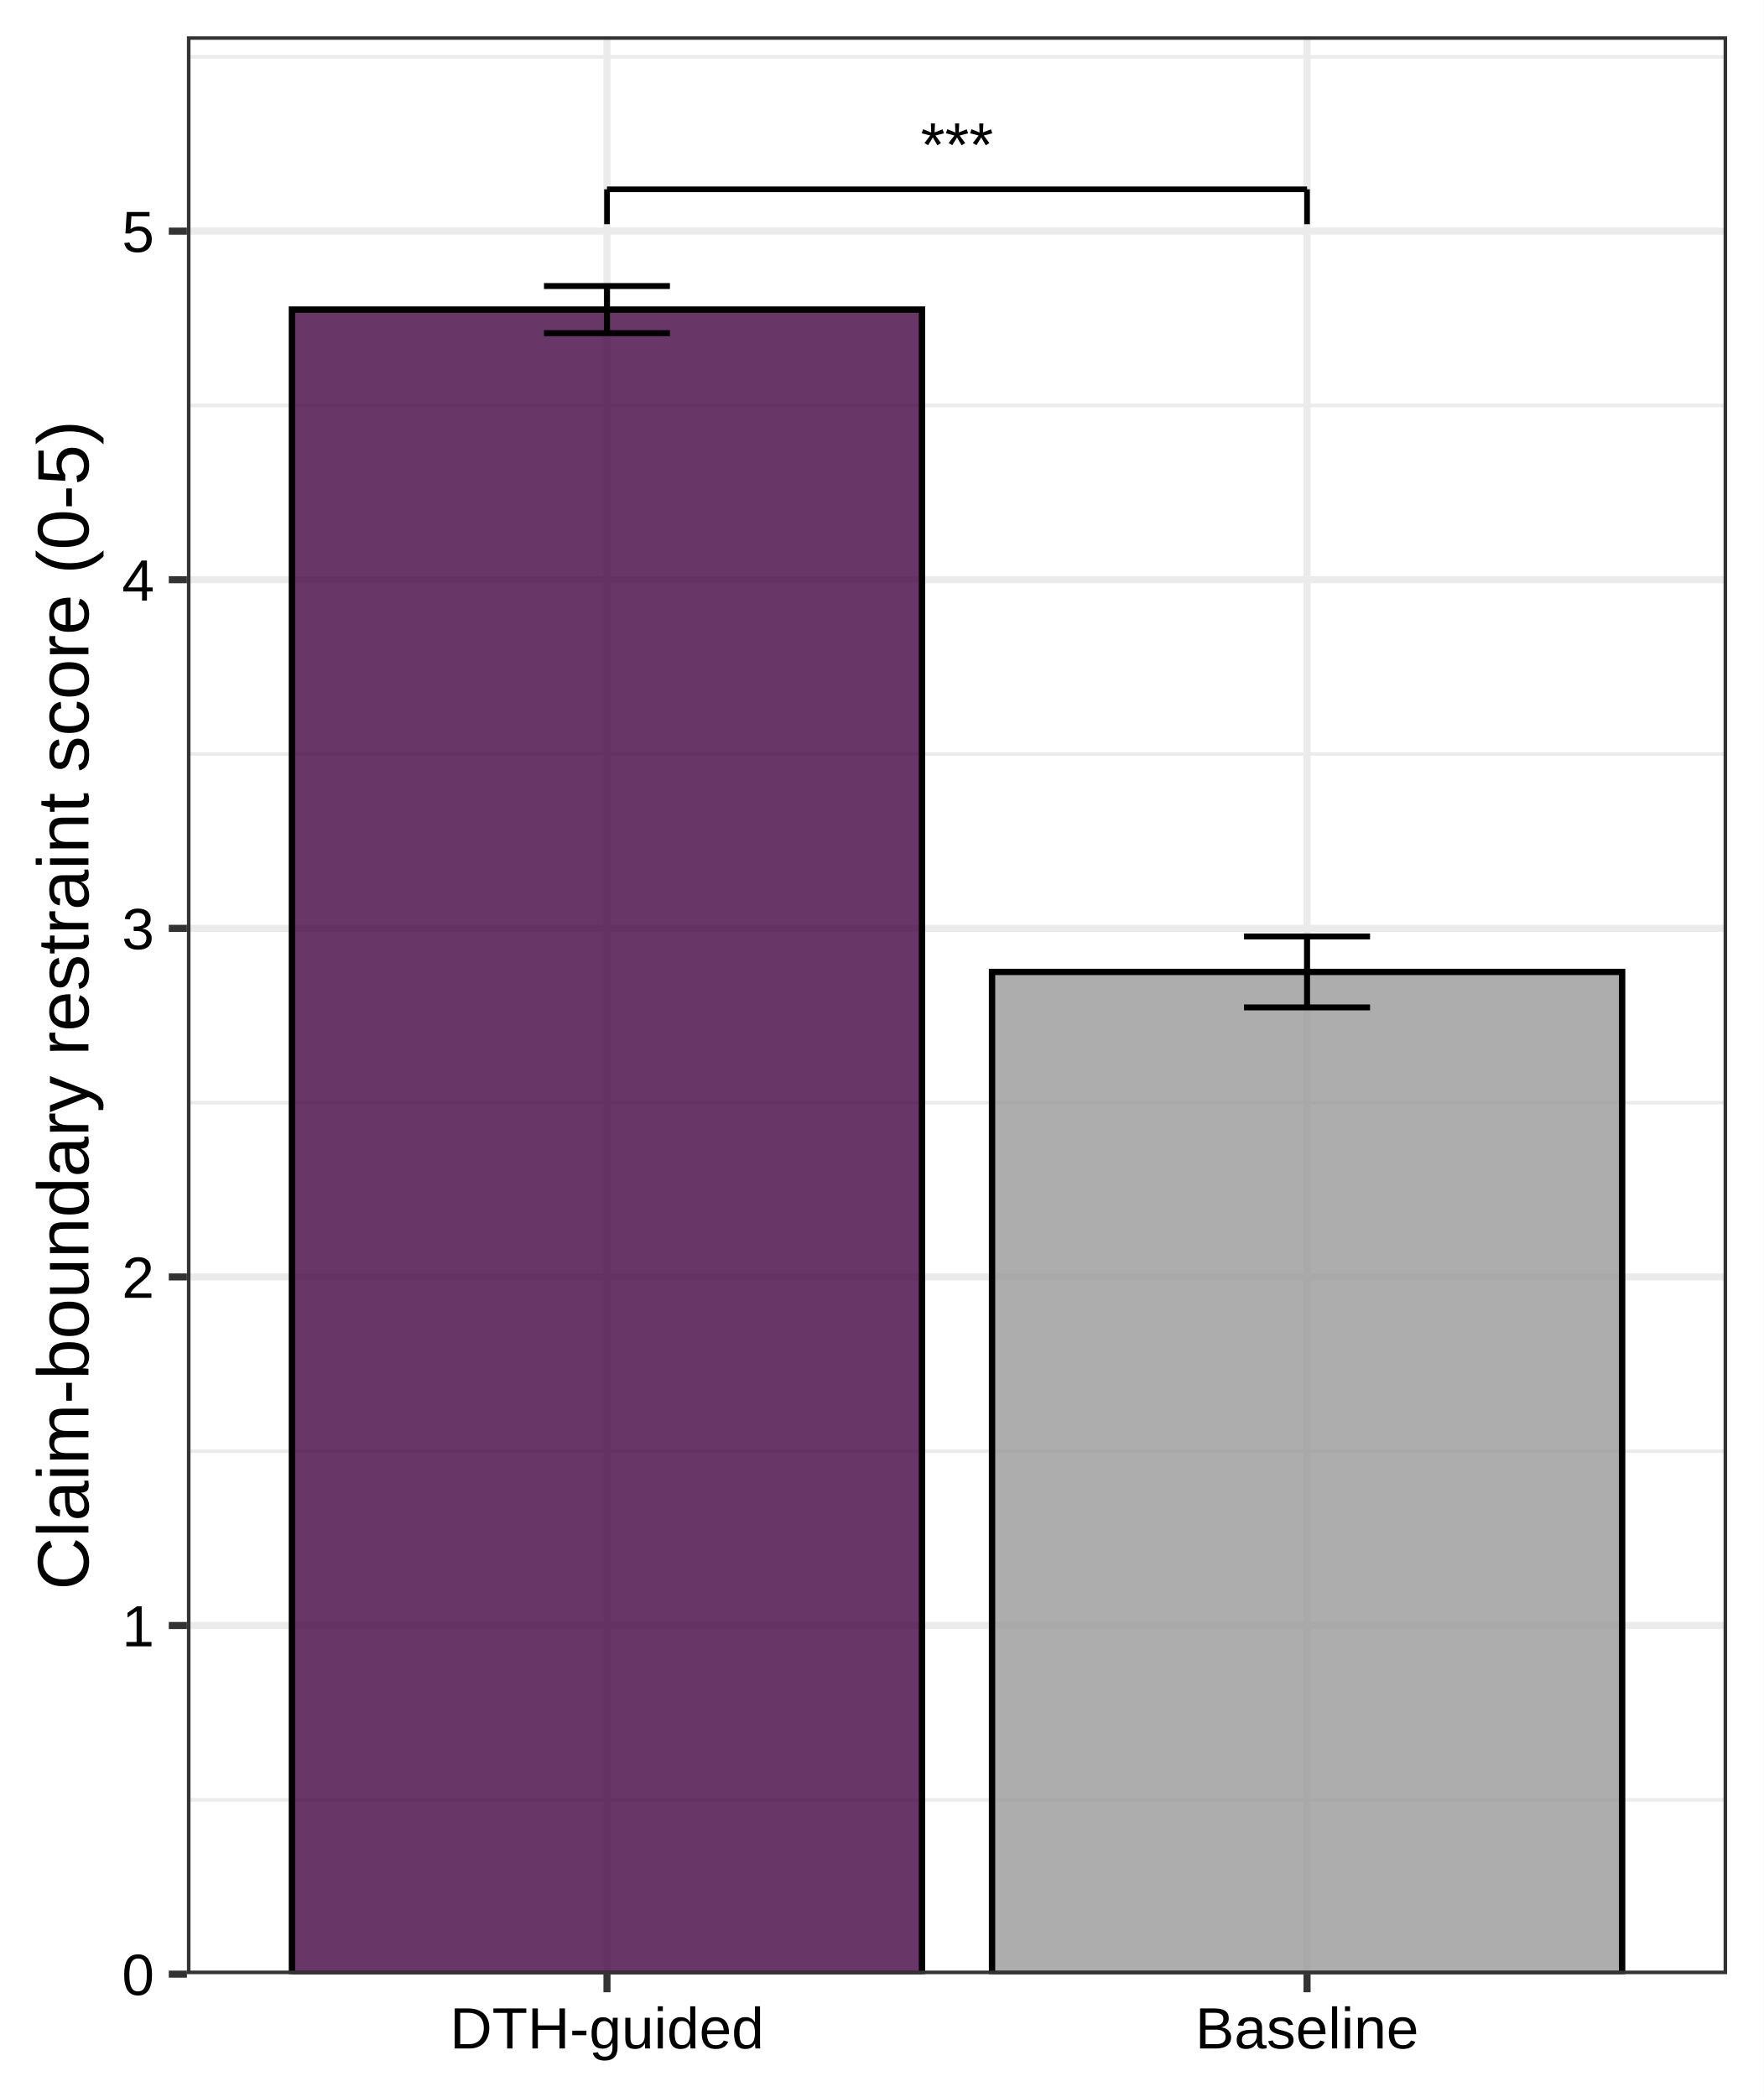
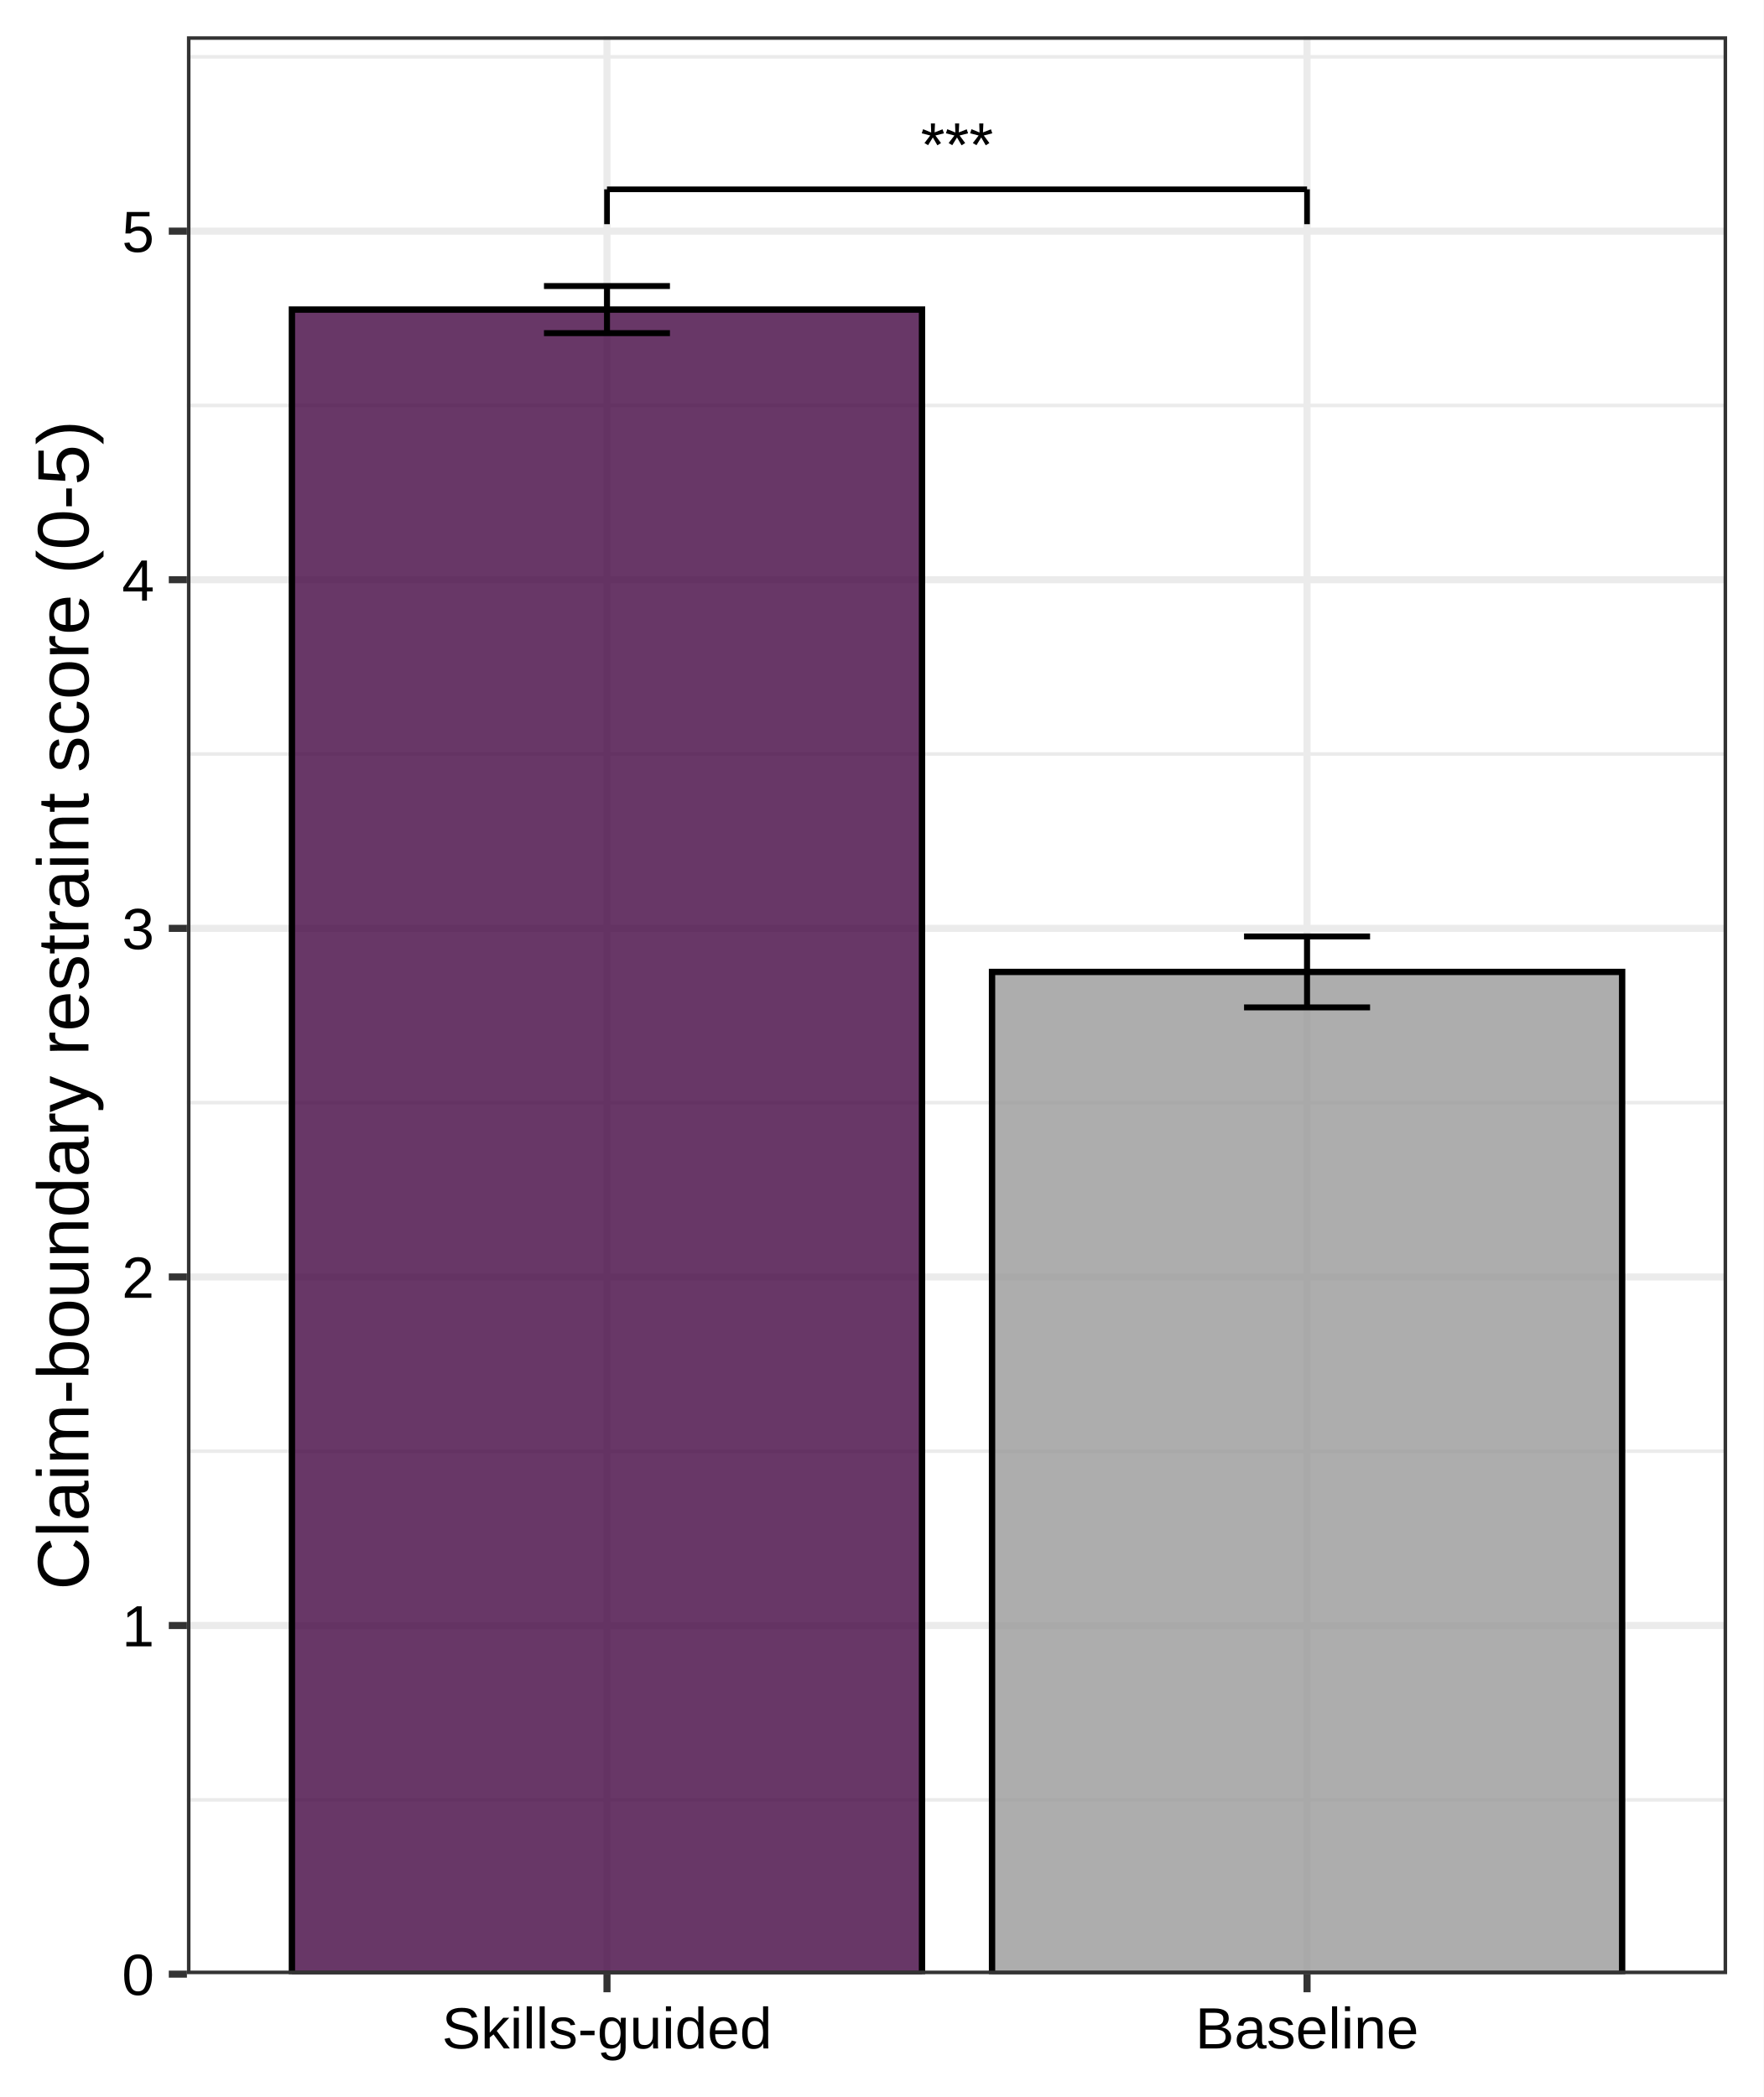
<svg xmlns="http://www.w3.org/2000/svg" width="266.40pt" height="316.80pt" viewBox="0 0 266.40 316.80">
  <g class="svglite">
    <defs>
      <style type="text/css">
    .svglite line, .svglite polyline, .svglite polygon, .svglite path, .svglite rect, .svglite circle {
      fill: none;
      stroke: #000000;
      stroke-linecap: round;
      stroke-linejoin: round;
      stroke-miterlimit: 10.00;
    }
    .svglite text {
      white-space: pre;
    }
    .svglite g.glyphgroup path {
      fill: inherit;
      stroke: none;
    }
  </style>
    </defs>
    <rect width="100%" height="100%" style="stroke: none; fill: #FFFFFF;" />
    <defs>
      <clipPath id="cpMC4wMHwyNjYuNDB8MC4wMHwzMTYuODA=">
        <rect x="0.00" y="0.00" width="266.40" height="316.80" />
      </clipPath>
    </defs>
    <g clip-path="url(#cpMC4wMHwyNjYuNDB8MC4wMHwzMTYuODA=)">
      <rect x="0" y="-0" width="266.40" height="316.80" style="stroke-width: 1.07; stroke: #FFFFFF; fill: #FFFFFF;" />
    </g>
    <defs>
      <clipPath id="cpMjguMjR8MjYwLjkyfDUuNDh8Mjk4LjI0">
        <rect x="28.24" y="5.48" width="232.68" height="292.76" />
      </clipPath>
    </defs>
    <g clip-path="url(#cpMjguMjR8MjYwLjkyfDUuNDh8Mjk4LjI0)">
      <rect x="28.24" y="5.48" width="232.68" height="292.76" style="stroke-width: 1.07; stroke: none; fill: #FFFFFF;" />
      <polyline points="28.24,271.91 260.92,271.91 " style="stroke-width: 0.53; stroke: #EBEBEB; stroke-linecap: butt;" />
      <polyline points="28.24,219.24 260.92,219.24 " style="stroke-width: 0.53; stroke: #EBEBEB; stroke-linecap: butt;" />
      <polyline points="28.24,166.58 260.92,166.58 " style="stroke-width: 0.53; stroke: #EBEBEB; stroke-linecap: butt;" />
      <polyline points="28.24,113.91 260.92,113.91 " style="stroke-width: 0.53; stroke: #EBEBEB; stroke-linecap: butt;" />
      <polyline points="28.24,61.25 260.92,61.25 " style="stroke-width: 0.53; stroke: #EBEBEB; stroke-linecap: butt;" />
      <polyline points="28.24,8.59 260.92,8.59 " style="stroke-width: 0.53; stroke: #EBEBEB; stroke-linecap: butt;" />
      <polyline points="28.24,298.24 260.92,298.24 " style="stroke-width: 1.07; stroke: #EBEBEB; stroke-linecap: butt;" />
      <polyline points="28.24,245.57 260.92,245.57 " style="stroke-width: 1.07; stroke: #EBEBEB; stroke-linecap: butt;" />
      <polyline points="28.24,192.91 260.92,192.91 " style="stroke-width: 1.07; stroke: #EBEBEB; stroke-linecap: butt;" />
      <polyline points="28.24,140.25 260.92,140.25 " style="stroke-width: 1.07; stroke: #EBEBEB; stroke-linecap: butt;" />
      <polyline points="28.24,87.58 260.92,87.58 " style="stroke-width: 1.07; stroke: #EBEBEB; stroke-linecap: butt;" />
      <polyline points="28.24,34.92 260.92,34.92 " style="stroke-width: 1.07; stroke: #EBEBEB; stroke-linecap: butt;" />
      <polyline points="91.70,298.24 91.70,5.48 " style="stroke-width: 1.07; stroke: #EBEBEB; stroke-linecap: butt;" />
      <polyline points="197.46,298.24 197.46,5.48 " style="stroke-width: 1.07; stroke: #EBEBEB; stroke-linecap: butt;" />
      <rect x="44.10" y="46.77" width="95.19" height="251.47" style="stroke-width: 0.96; stroke-linecap: butt; stroke-linejoin: miter; fill: #430541; fill-opacity: 0.80;" />
      <rect x="149.87" y="146.83" width="95.19" height="151.41" style="stroke-width: 0.96; stroke-linecap: butt; stroke-linejoin: miter; fill: #999999; fill-opacity: 0.80;" />
      <polyline points="82.18,43.21 101.21,43.21 " style="stroke-width: 0.90; stroke-linecap: butt;" />
      <polyline points="91.70,43.21 91.70,50.33 " style="stroke-width: 0.90; stroke-linecap: butt;" />
      <polyline points="82.18,50.33 101.21,50.33 " style="stroke-width: 0.90; stroke-linecap: butt;" />
      <polyline points="187.94,141.47 206.98,141.47 " style="stroke-width: 0.90; stroke-linecap: butt;" />
      <polyline points="197.46,141.47 197.46,152.19 " style="stroke-width: 0.90; stroke-linecap: butt;" />
      <polyline points="187.94,152.19 206.98,152.19 " style="stroke-width: 0.90; stroke-linecap: butt;" />
      <line x1="91.70" y1="28.60" x2="197.46" y2="28.60" style="stroke-width: 0.85; stroke-linecap: butt;" />
      <line x1="91.70" y1="33.87" x2="91.70" y2="28.60" style="stroke-width: 0.85; stroke-linecap: butt;" />
      <line x1="197.46" y1="33.87" x2="197.46" y2="28.60" style="stroke-width: 0.85; stroke-linecap: butt;" />
      <text x="144.58" y="25.11" text-anchor="middle" style="font-size: 9.39px; font-family: &quot;Arial&quot;;" textLength="10.92px" lengthAdjust="spacingAndGlyphs">***</text>
      <rect x="28.24" y="5.48" width="232.68" height="292.76" style="stroke-width: 1.07; stroke: #333333;" />
    </g>
    <g clip-path="url(#cpMC4wMHwyNjYuNDB8MC4wMHwzMTYuODA=)">
      <text x="23.31" y="301.39" text-anchor="end" style="font-size: 8.80px; font-family: &quot;Arial&quot;;" textLength="4.89px" lengthAdjust="spacingAndGlyphs">0</text>
      <text x="23.31" y="248.72" text-anchor="end" style="font-size: 8.80px; font-family: &quot;Arial&quot;;" textLength="4.89px" lengthAdjust="spacingAndGlyphs">1</text>
      <text x="23.31" y="196.06" text-anchor="end" style="font-size: 8.80px; font-family: &quot;Arial&quot;;" textLength="4.89px" lengthAdjust="spacingAndGlyphs">2</text>
      <text x="23.31" y="143.40" text-anchor="end" style="font-size: 8.80px; font-family: &quot;Arial&quot;;" textLength="4.89px" lengthAdjust="spacingAndGlyphs">3</text>
      <text x="23.31" y="90.73" text-anchor="end" style="font-size: 8.80px; font-family: &quot;Arial&quot;;" textLength="4.89px" lengthAdjust="spacingAndGlyphs">4</text>
      <text x="23.31" y="38.07" text-anchor="end" style="font-size: 8.80px; font-family: &quot;Arial&quot;;" textLength="4.89px" lengthAdjust="spacingAndGlyphs">5</text>
      <polyline points="25.50,298.24 28.24,298.24 " style="stroke-width: 1.07; stroke: #333333; stroke-linecap: butt;" />
      <polyline points="25.50,245.57 28.24,245.57 " style="stroke-width: 1.07; stroke: #333333; stroke-linecap: butt;" />
      <polyline points="25.50,192.91 28.24,192.91 " style="stroke-width: 1.07; stroke: #333333; stroke-linecap: butt;" />
      <polyline points="25.50,140.25 28.24,140.25 " style="stroke-width: 1.07; stroke: #333333; stroke-linecap: butt;" />
      <polyline points="25.50,87.58 28.24,87.58 " style="stroke-width: 1.07; stroke: #333333; stroke-linecap: butt;" />
      <polyline points="25.50,34.92 28.24,34.92 " style="stroke-width: 1.07; stroke: #333333; stroke-linecap: butt;" />
      <polyline points="91.70,300.98 91.70,298.24 " style="stroke-width: 1.07; stroke: #333333; stroke-linecap: butt;" />
      <polyline points="197.46,300.98 197.46,298.24 " style="stroke-width: 1.07; stroke: #333333; stroke-linecap: butt;" />
-       <text x="91.70" y="309.47" text-anchor="middle" style="font-size: 8.80px; font-family: &quot;Arial&quot;;" textLength="47.42px" lengthAdjust="spacingAndGlyphs">DTH-guided</text>
+       <text x="91.70" y="309.47" text-anchor="middle" style="font-size: 8.80px; font-family: &quot;Arial&quot;;" textLength="49.88px" lengthAdjust="spacingAndGlyphs">Skills-guided</text>
      <text x="197.46" y="309.47" text-anchor="middle" style="font-size: 8.80px; font-family: &quot;Arial&quot;;" textLength="33.75px" lengthAdjust="spacingAndGlyphs">Baseline</text>
      <text transform="translate(13.36,151.86) rotate(-90)" text-anchor="middle" style="font-size: 11.00px; font-family: &quot;Arial&quot;;" textLength="176.72px" lengthAdjust="spacingAndGlyphs">Claim-boundary restraint score (0-5)</text>
    </g>
  </g>
</svg>
